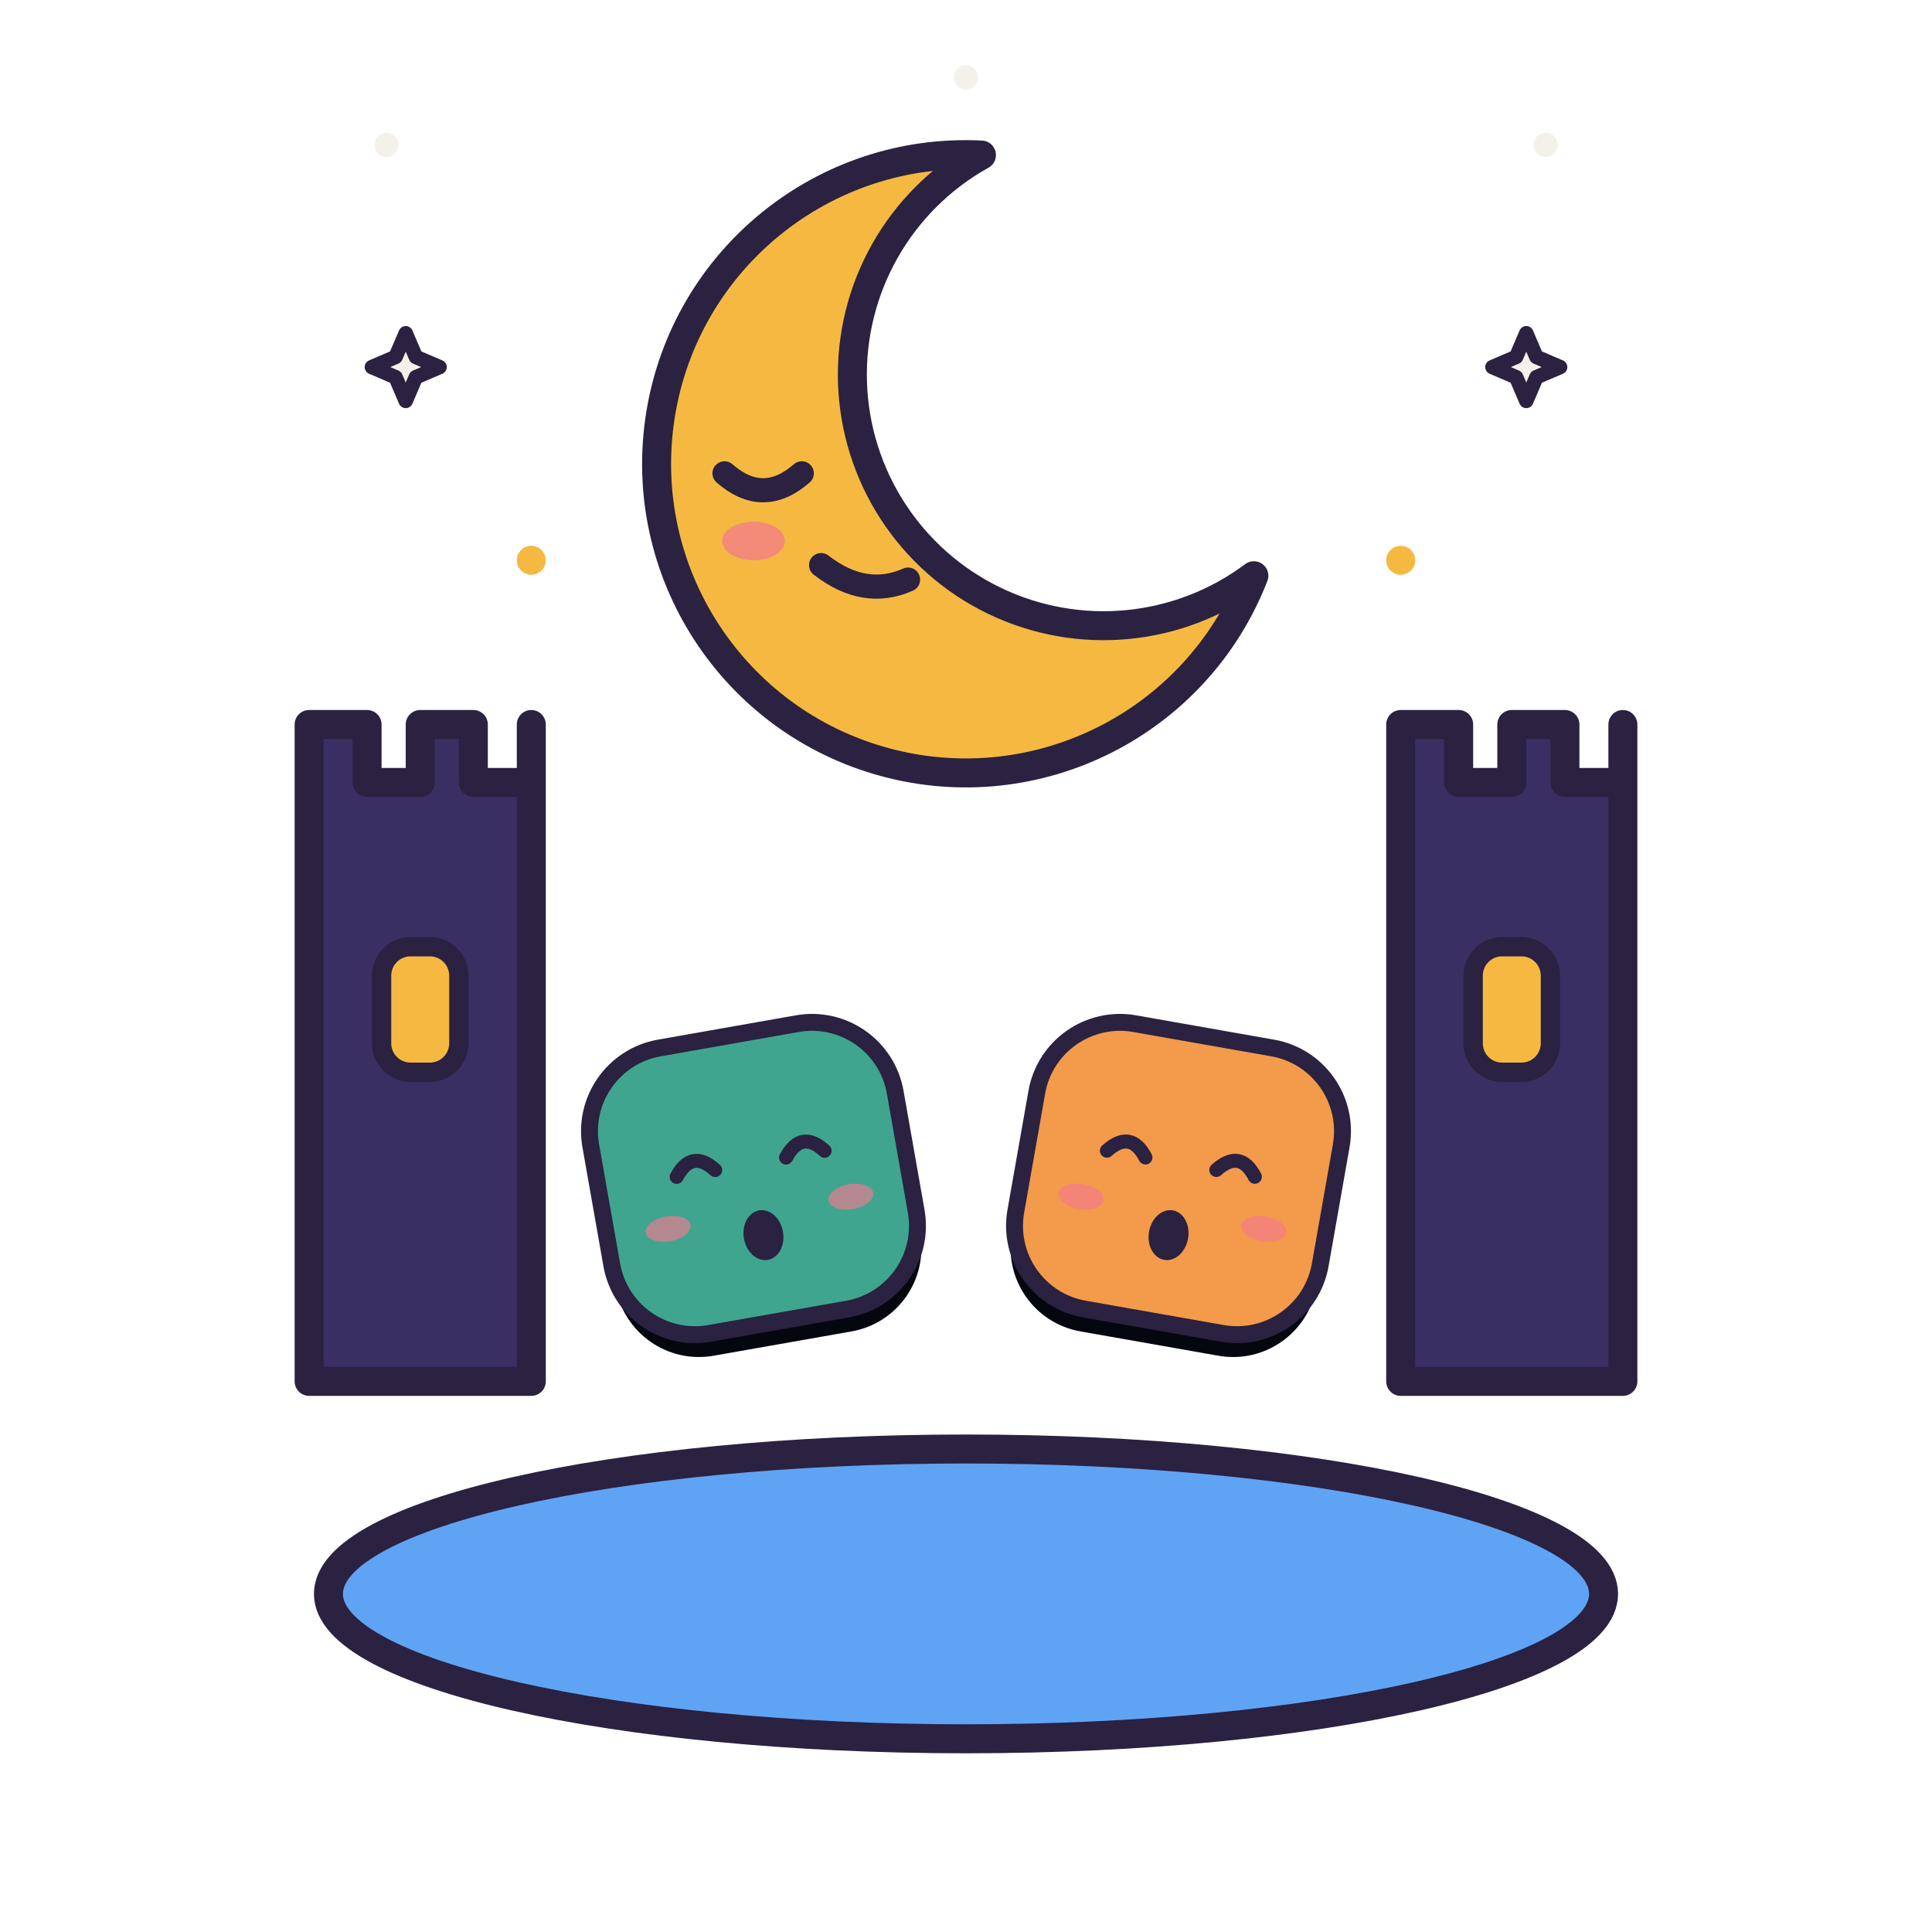
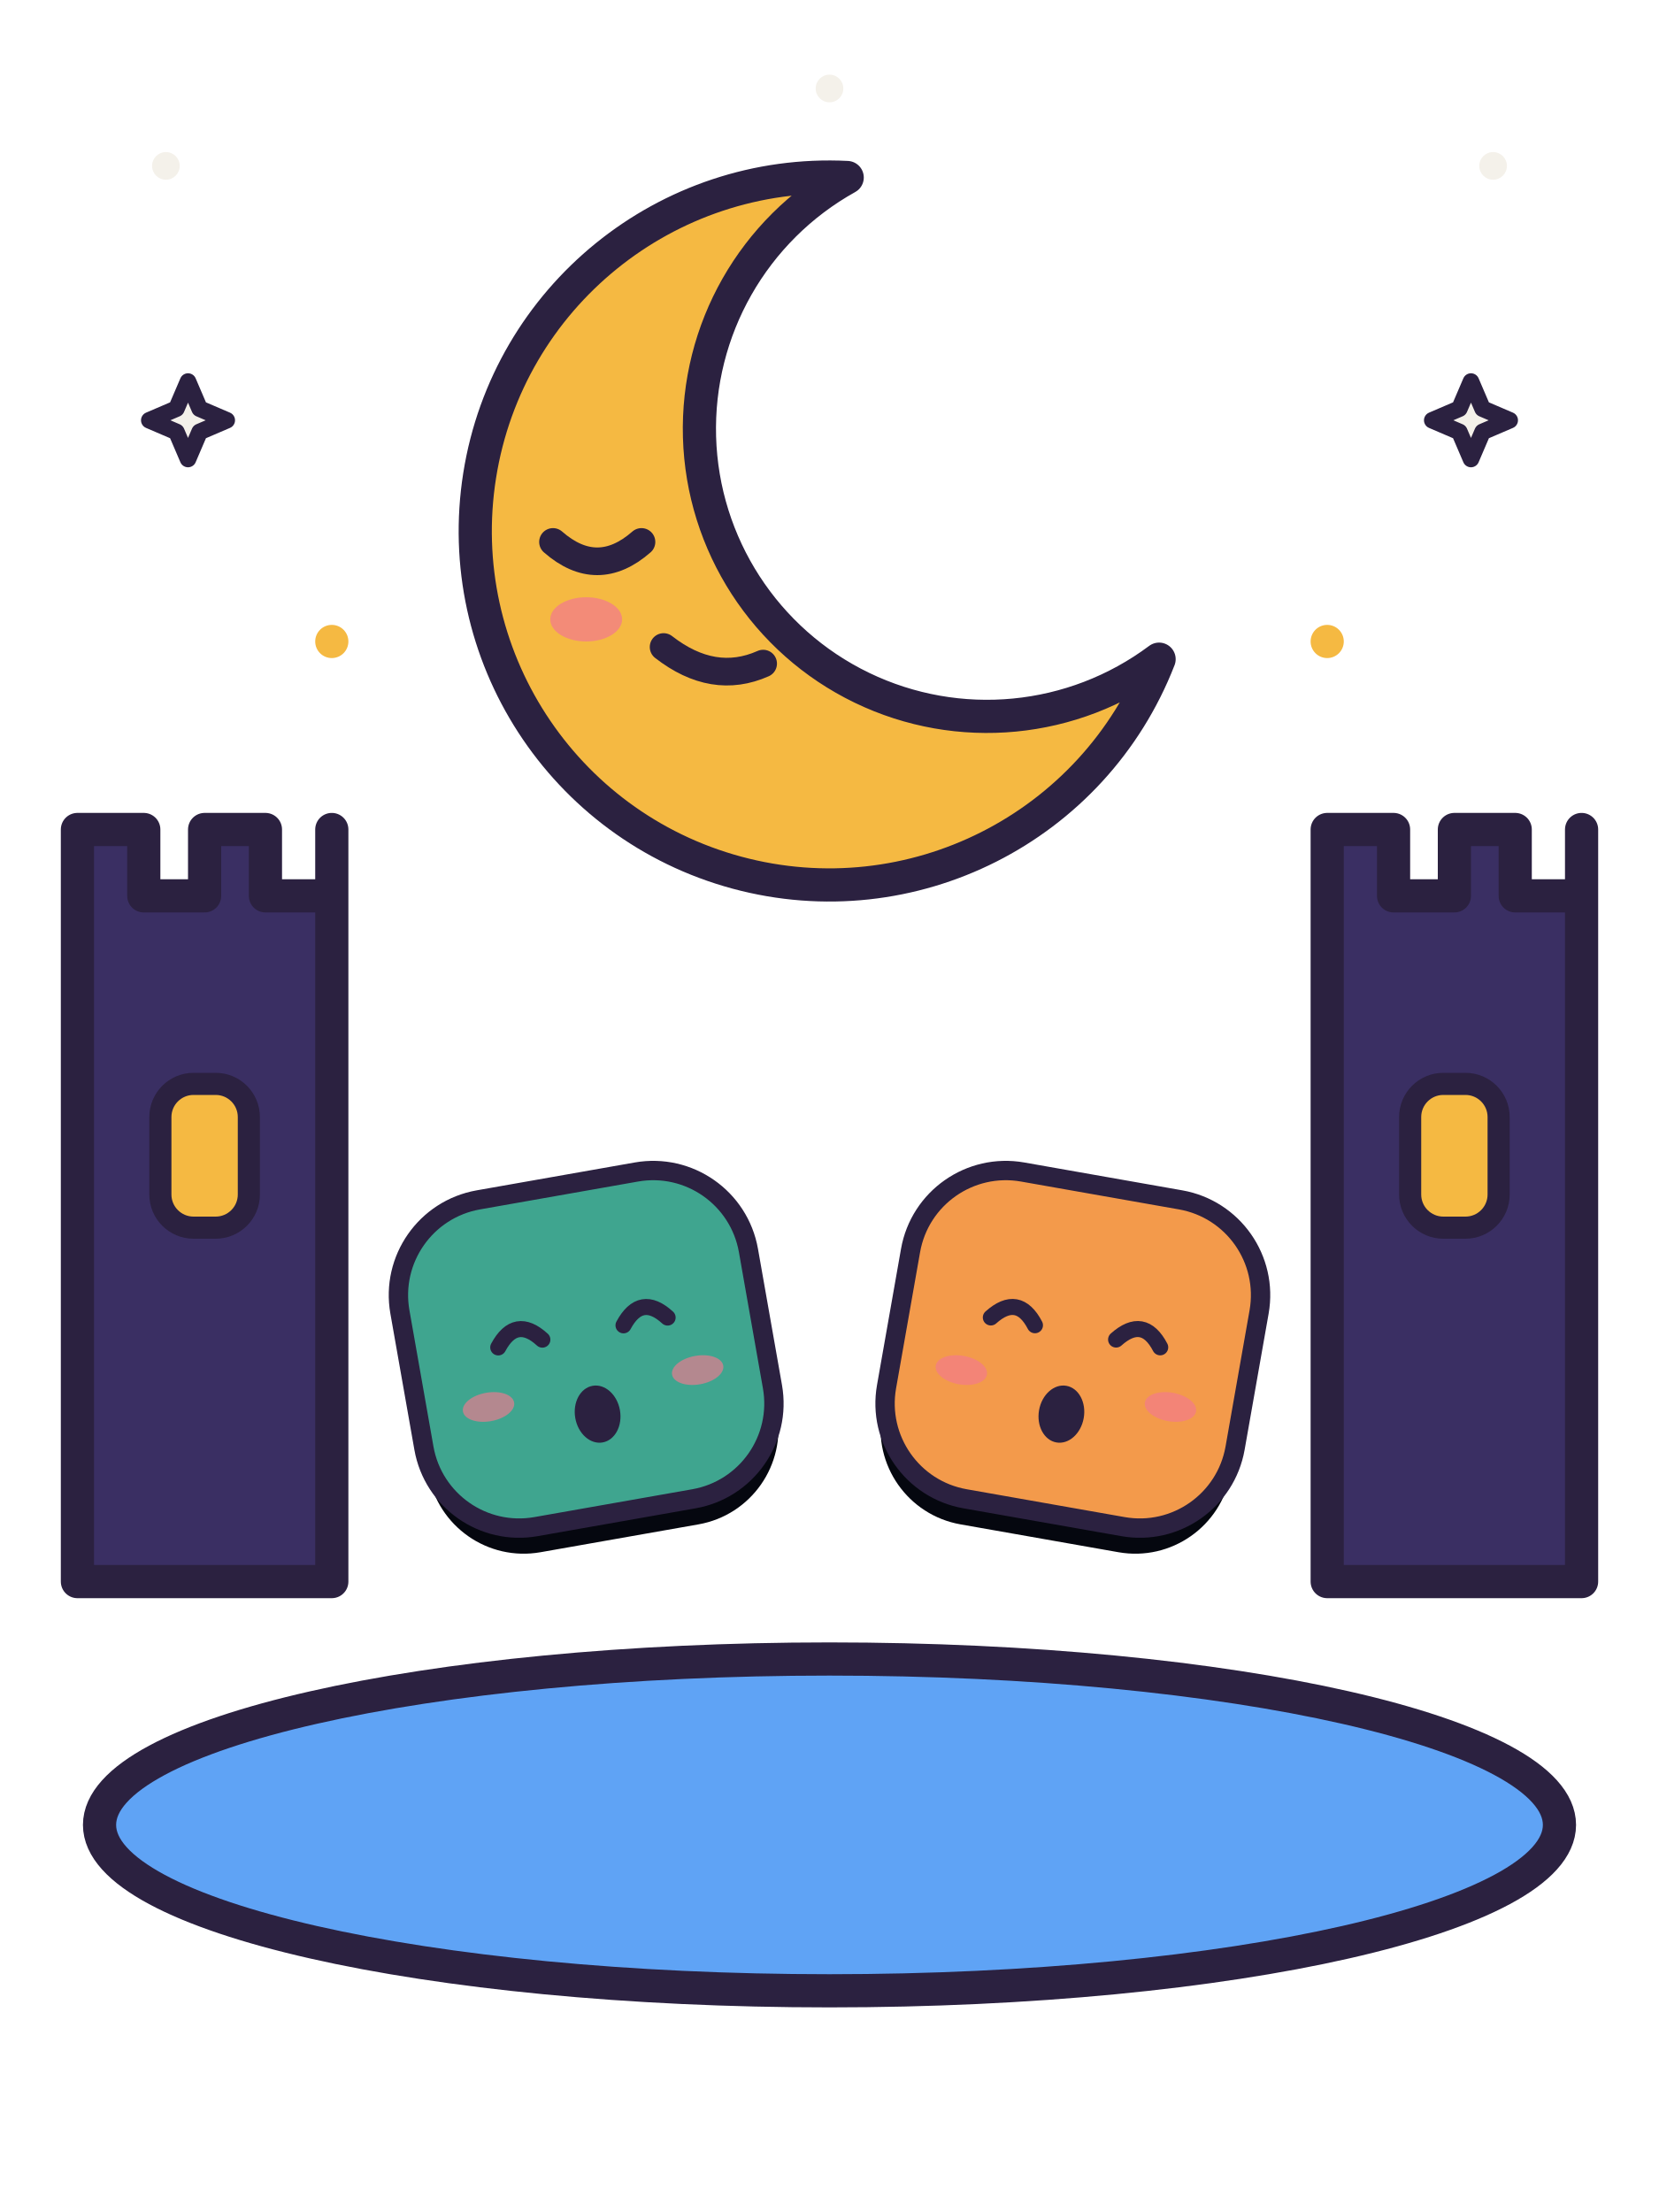
- <svg xmlns="http://www.w3.org/2000/svg" viewBox="-50 0 400 400" width="400" height="400">
+ <svg xmlns="http://www.w3.org/2000/svg" viewBox="0 0 300 400" width="300" height="400">
  <circle cx="30" cy="30" r="2.5" fill="#f4f1ea" />
  <circle cx="270" cy="30" r="2.5" fill="#f4f1ea" />
  <circle cx="60" cy="116" r="3" fill="#f5b942" />
  <circle cx="240" cy="116" r="3" fill="#f5b942" />
  <circle cx="150" cy="16" r="2.5" fill="#f4f1ea" />
  <path d="M209.6 119.2 A64 64 0 1 1 153.2 32.1 A52 52 0 1 0 209.6 119.2 Z" fill="#f5b942" stroke="#2b2140" stroke-width="6" stroke-linejoin="round" />
  <path d="M100 98 q8 7 16 0" fill="none" stroke="#2b2140" stroke-width="5" stroke-linecap="round" />
  <path d="M120 117 q9 7 18 3" fill="none" stroke="#2b2140" stroke-width="5" stroke-linecap="round" />
  <ellipse cx="106" cy="112" rx="6.5" ry="4" fill="#f2788f" opacity="0.7" />
  <path d="M34 69 L36.1 73.9 L41 76 L36.1 78.1 L34 83 L31.9 78.1 L27 76 L31.9 73.9 Z" fill="#f4f1ea" stroke="#2b2140" stroke-width="3" stroke-linejoin="round" />
  <path d="M266 69 L268.1 73.9 L273 76 L268.1 78.1 L266 83 L263.9 78.1 L259 76 L263.9 73.9 Z" fill="#f4f1ea" stroke="#2b2140" stroke-width="3" stroke-linejoin="round" />
  <path d="M14 286 V150 H26 V162 H37 V150 H48 V162 H60 V150 V286 Z" fill="#3a2f63" stroke="#2b2140" stroke-width="6" stroke-linejoin="round" />
  <rect x="29" y="196" width="16" height="26" rx="6" fill="#f5b942" stroke="#2b2140" stroke-width="4" />
  <path d="M240 286 V150 H252 V162 H263 V150 H274 V162 H286 V150 V286 Z" fill="#3a2f63" stroke="#2b2140" stroke-width="6" stroke-linejoin="round" />
  <rect x="255" y="196" width="16" height="26" rx="6" fill="#f5b942" stroke="#2b2140" stroke-width="4" />
  <ellipse cx="150" cy="330" rx="132" ry="30" fill="#5fa3f5" stroke="#2b2140" stroke-width="6" />
  <g transform="rotate(-10 106 244)">
    <rect x="74" y="218.7" width="64" height="60" rx="17.5" fill="#05070f" />
    <rect x="74" y="214" width="64" height="60" rx="17.5" fill="#3fa58f" stroke="#2b2140" stroke-width="3.5" />
    <path d="M90.4 240.9 q4.1 -5.2 8.1 0" fill="none" stroke="#2b2140" stroke-width="2.9" stroke-linecap="round" />
    <path d="M113.4 240.9 q4.1 -5.2 8.1 0" fill="none" stroke="#2b2140" stroke-width="2.9" stroke-linecap="round" />
    <ellipse cx="106" cy="255.9" rx="4.1" ry="5.2" fill="#2b2140" />
    <ellipse cx="86.8" cy="251.2" rx="4.7" ry="2.6" fill="#f2788f" opacity="0.65" />
    <ellipse cx="125.2" cy="251.2" rx="4.7" ry="2.6" fill="#f2788f" opacity="0.65" />
  </g>
  <g transform="rotate(10 194 244)">
    <rect x="162" y="218.7" width="64" height="60" rx="17.5" fill="#05070f" />
    <rect x="162" y="214" width="64" height="60" rx="17.5" fill="#f39a4b" stroke="#2b2140" stroke-width="3.5" />
    <path d="M178.4 240.9 q4.1 -5.2 8.1 0" fill="none" stroke="#2b2140" stroke-width="2.9" stroke-linecap="round" />
    <path d="M201.4 240.9 q4.1 -5.2 8.1 0" fill="none" stroke="#2b2140" stroke-width="2.9" stroke-linecap="round" />
    <ellipse cx="194" cy="255.9" rx="4.1" ry="5.2" fill="#2b2140" />
    <ellipse cx="174.8" cy="251.2" rx="4.7" ry="2.6" fill="#f2788f" opacity="0.65" />
    <ellipse cx="213.2" cy="251.2" rx="4.7" ry="2.6" fill="#f2788f" opacity="0.65" />
  </g>
</svg>
